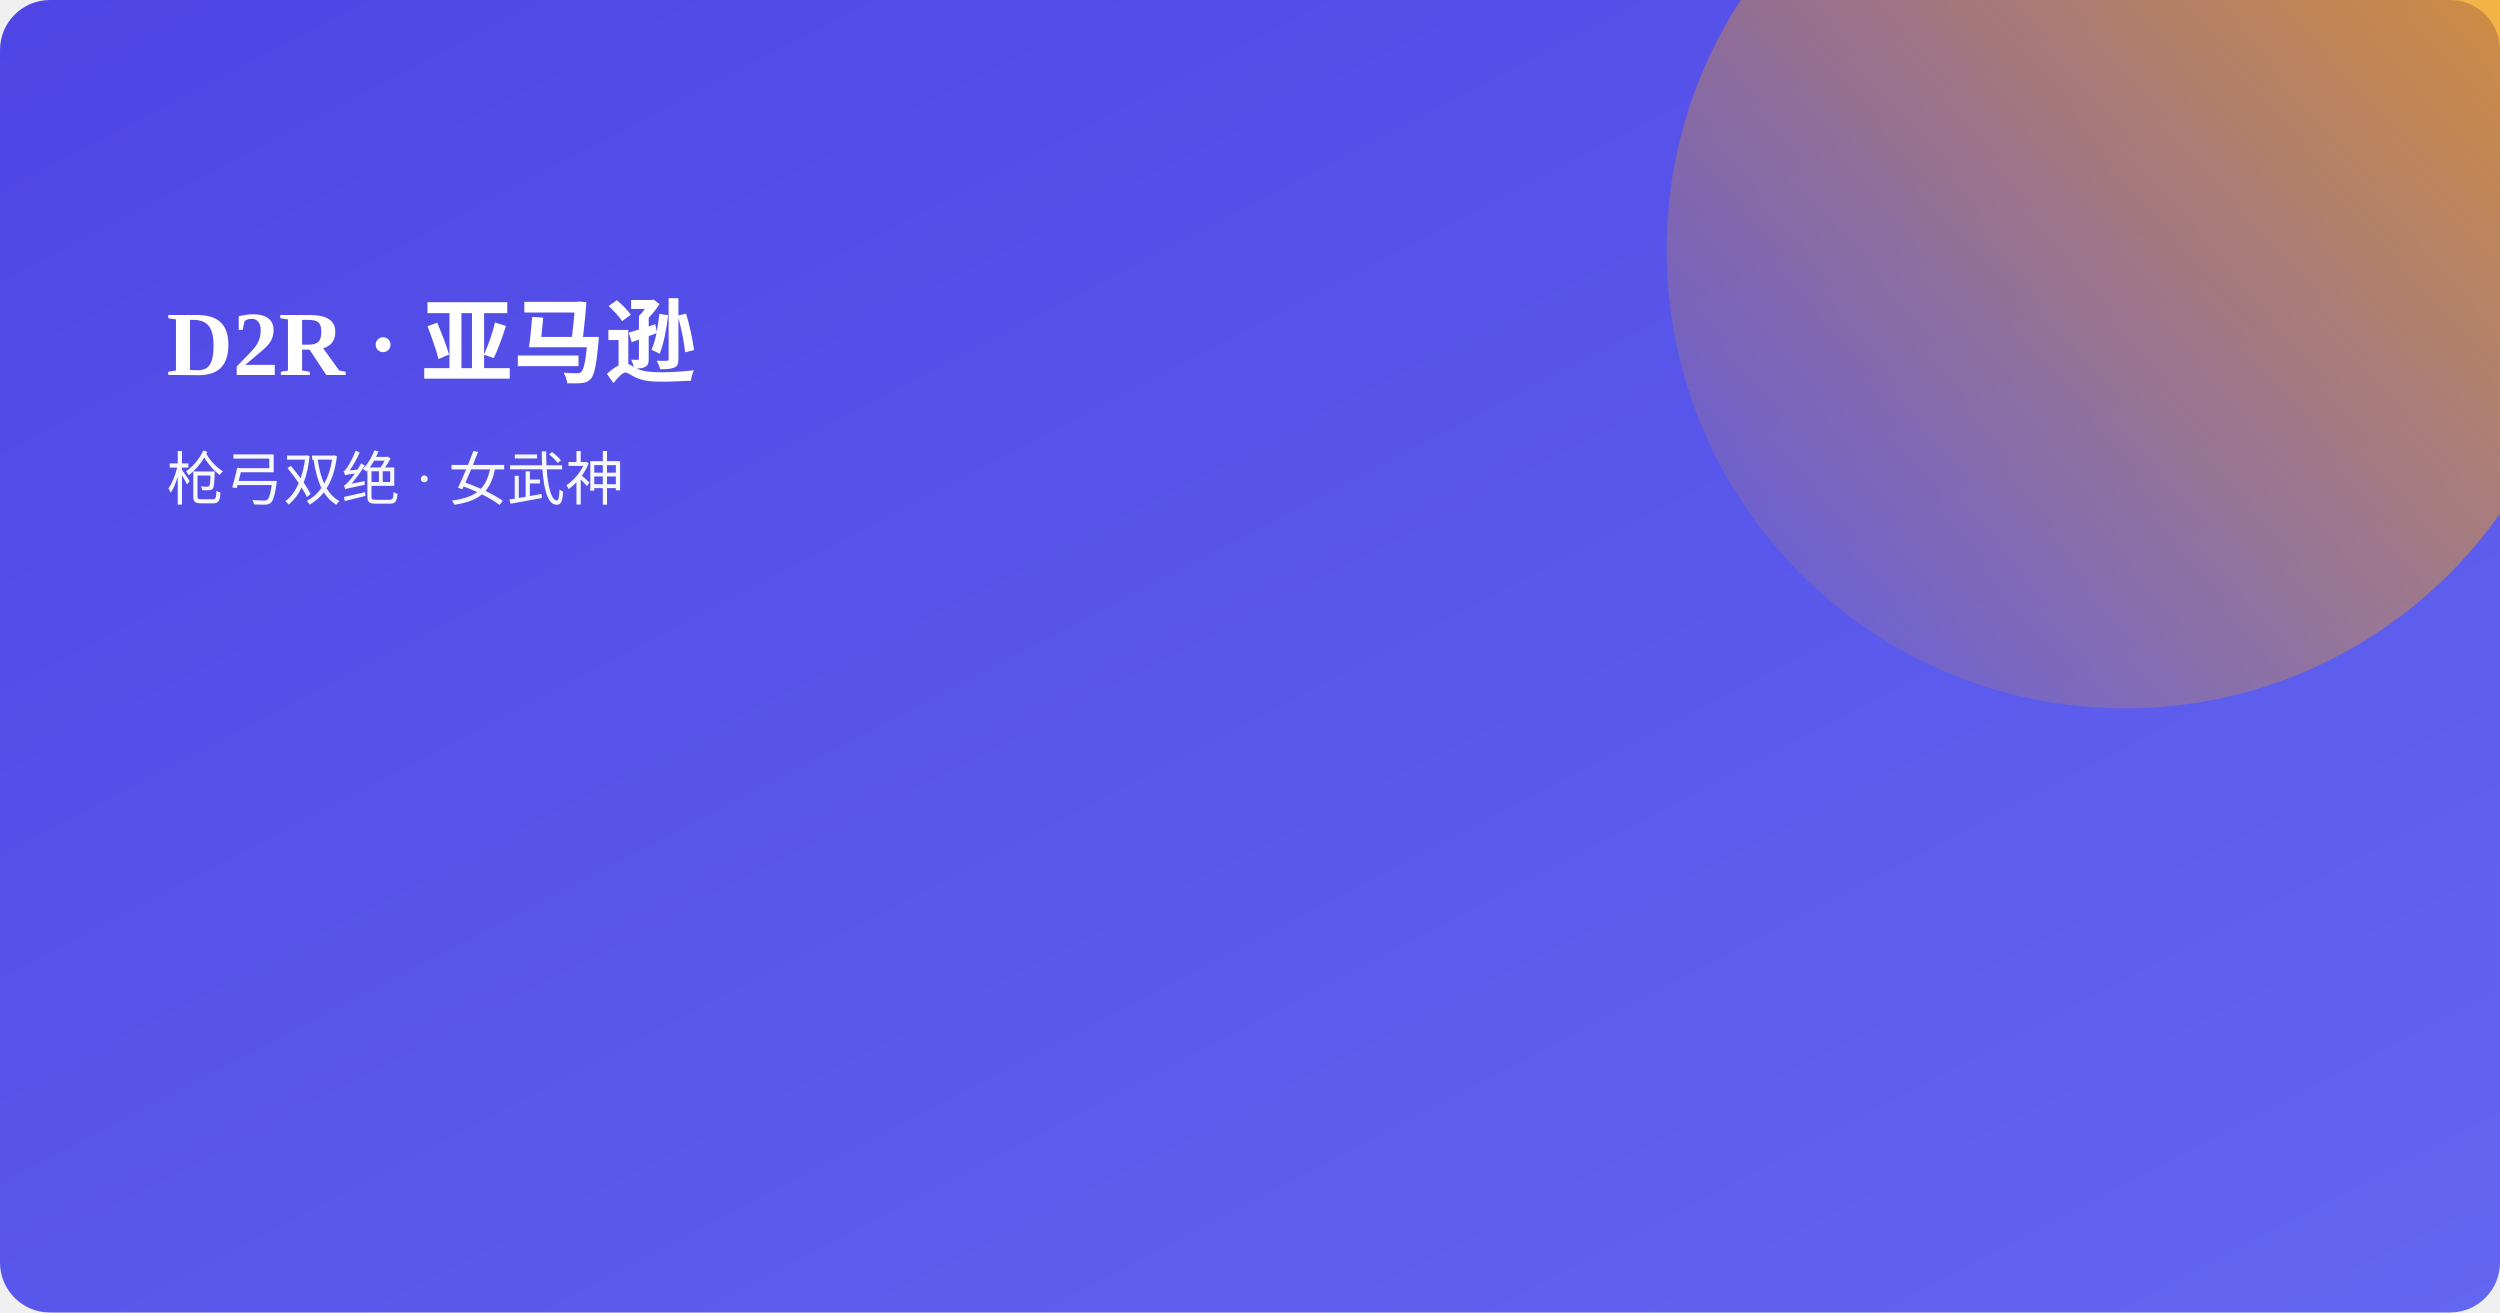
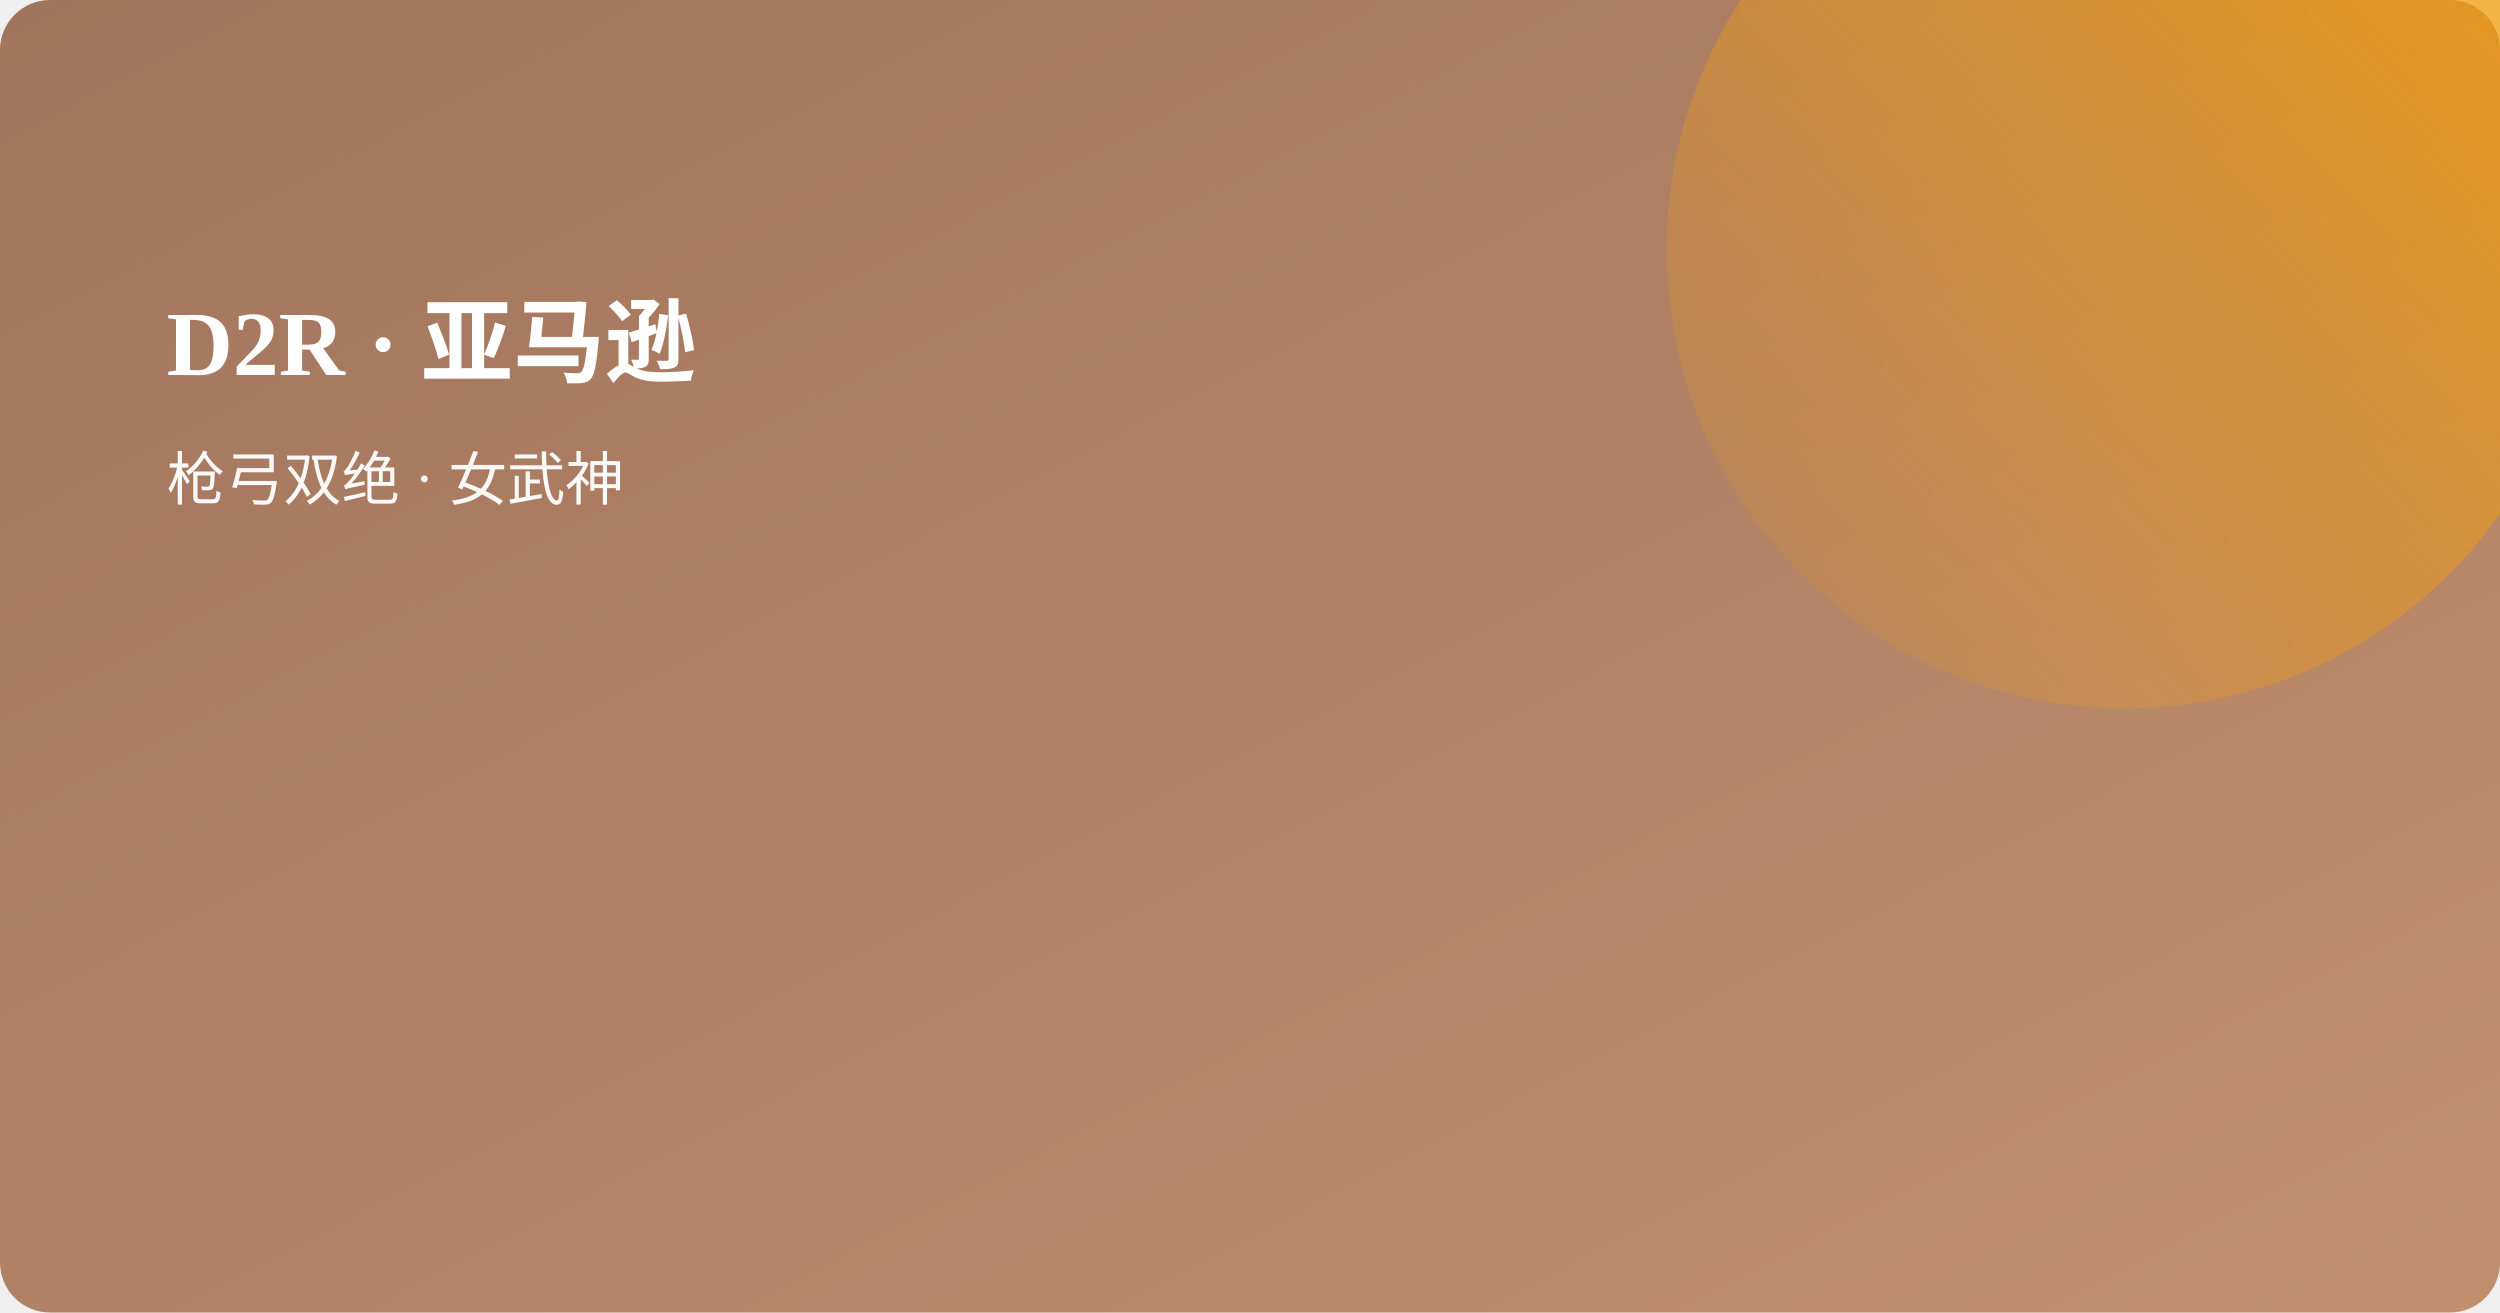
<svg xmlns="http://www.w3.org/2000/svg" viewBox="0 0 1200 630" role="img" aria-label="D2R Amazon">
  <defs>
    <linearGradient id="g1" x1="0" y1="0" x2="1" y2="1">
-       <stop offset="0" stop-color="#4F46E5" />
-       <stop offset="1" stop-color="#6366F1" />
+       <stop offset="0" stop-color="#A1745D" />
+       <stop offset="1" stop-color="#C18F6D" />
    </linearGradient>
    <linearGradient id="g2" x1="1" y1="0" x2="0" y2="1">
      <stop offset="0" stop-color="#F59E0B" stop-opacity=".9" />
      <stop offset="1" stop-color="#F59E0B" stop-opacity="0" />
    </linearGradient>
  </defs>
  <rect width="1200" height="630" rx="24" fill="url(#g1)" />
  <circle cx="1020" cy="120" r="220" fill="url(#g2)" />
  <g fill="#fff">
    <text x="80" y="180" font-size="44" font-weight="700">D2R · 亚马逊</text>
    <text x="80" y="240" font-size="28" opacity=".95">枪弓双绝 · 女武神</text>
  </g>
</svg>
